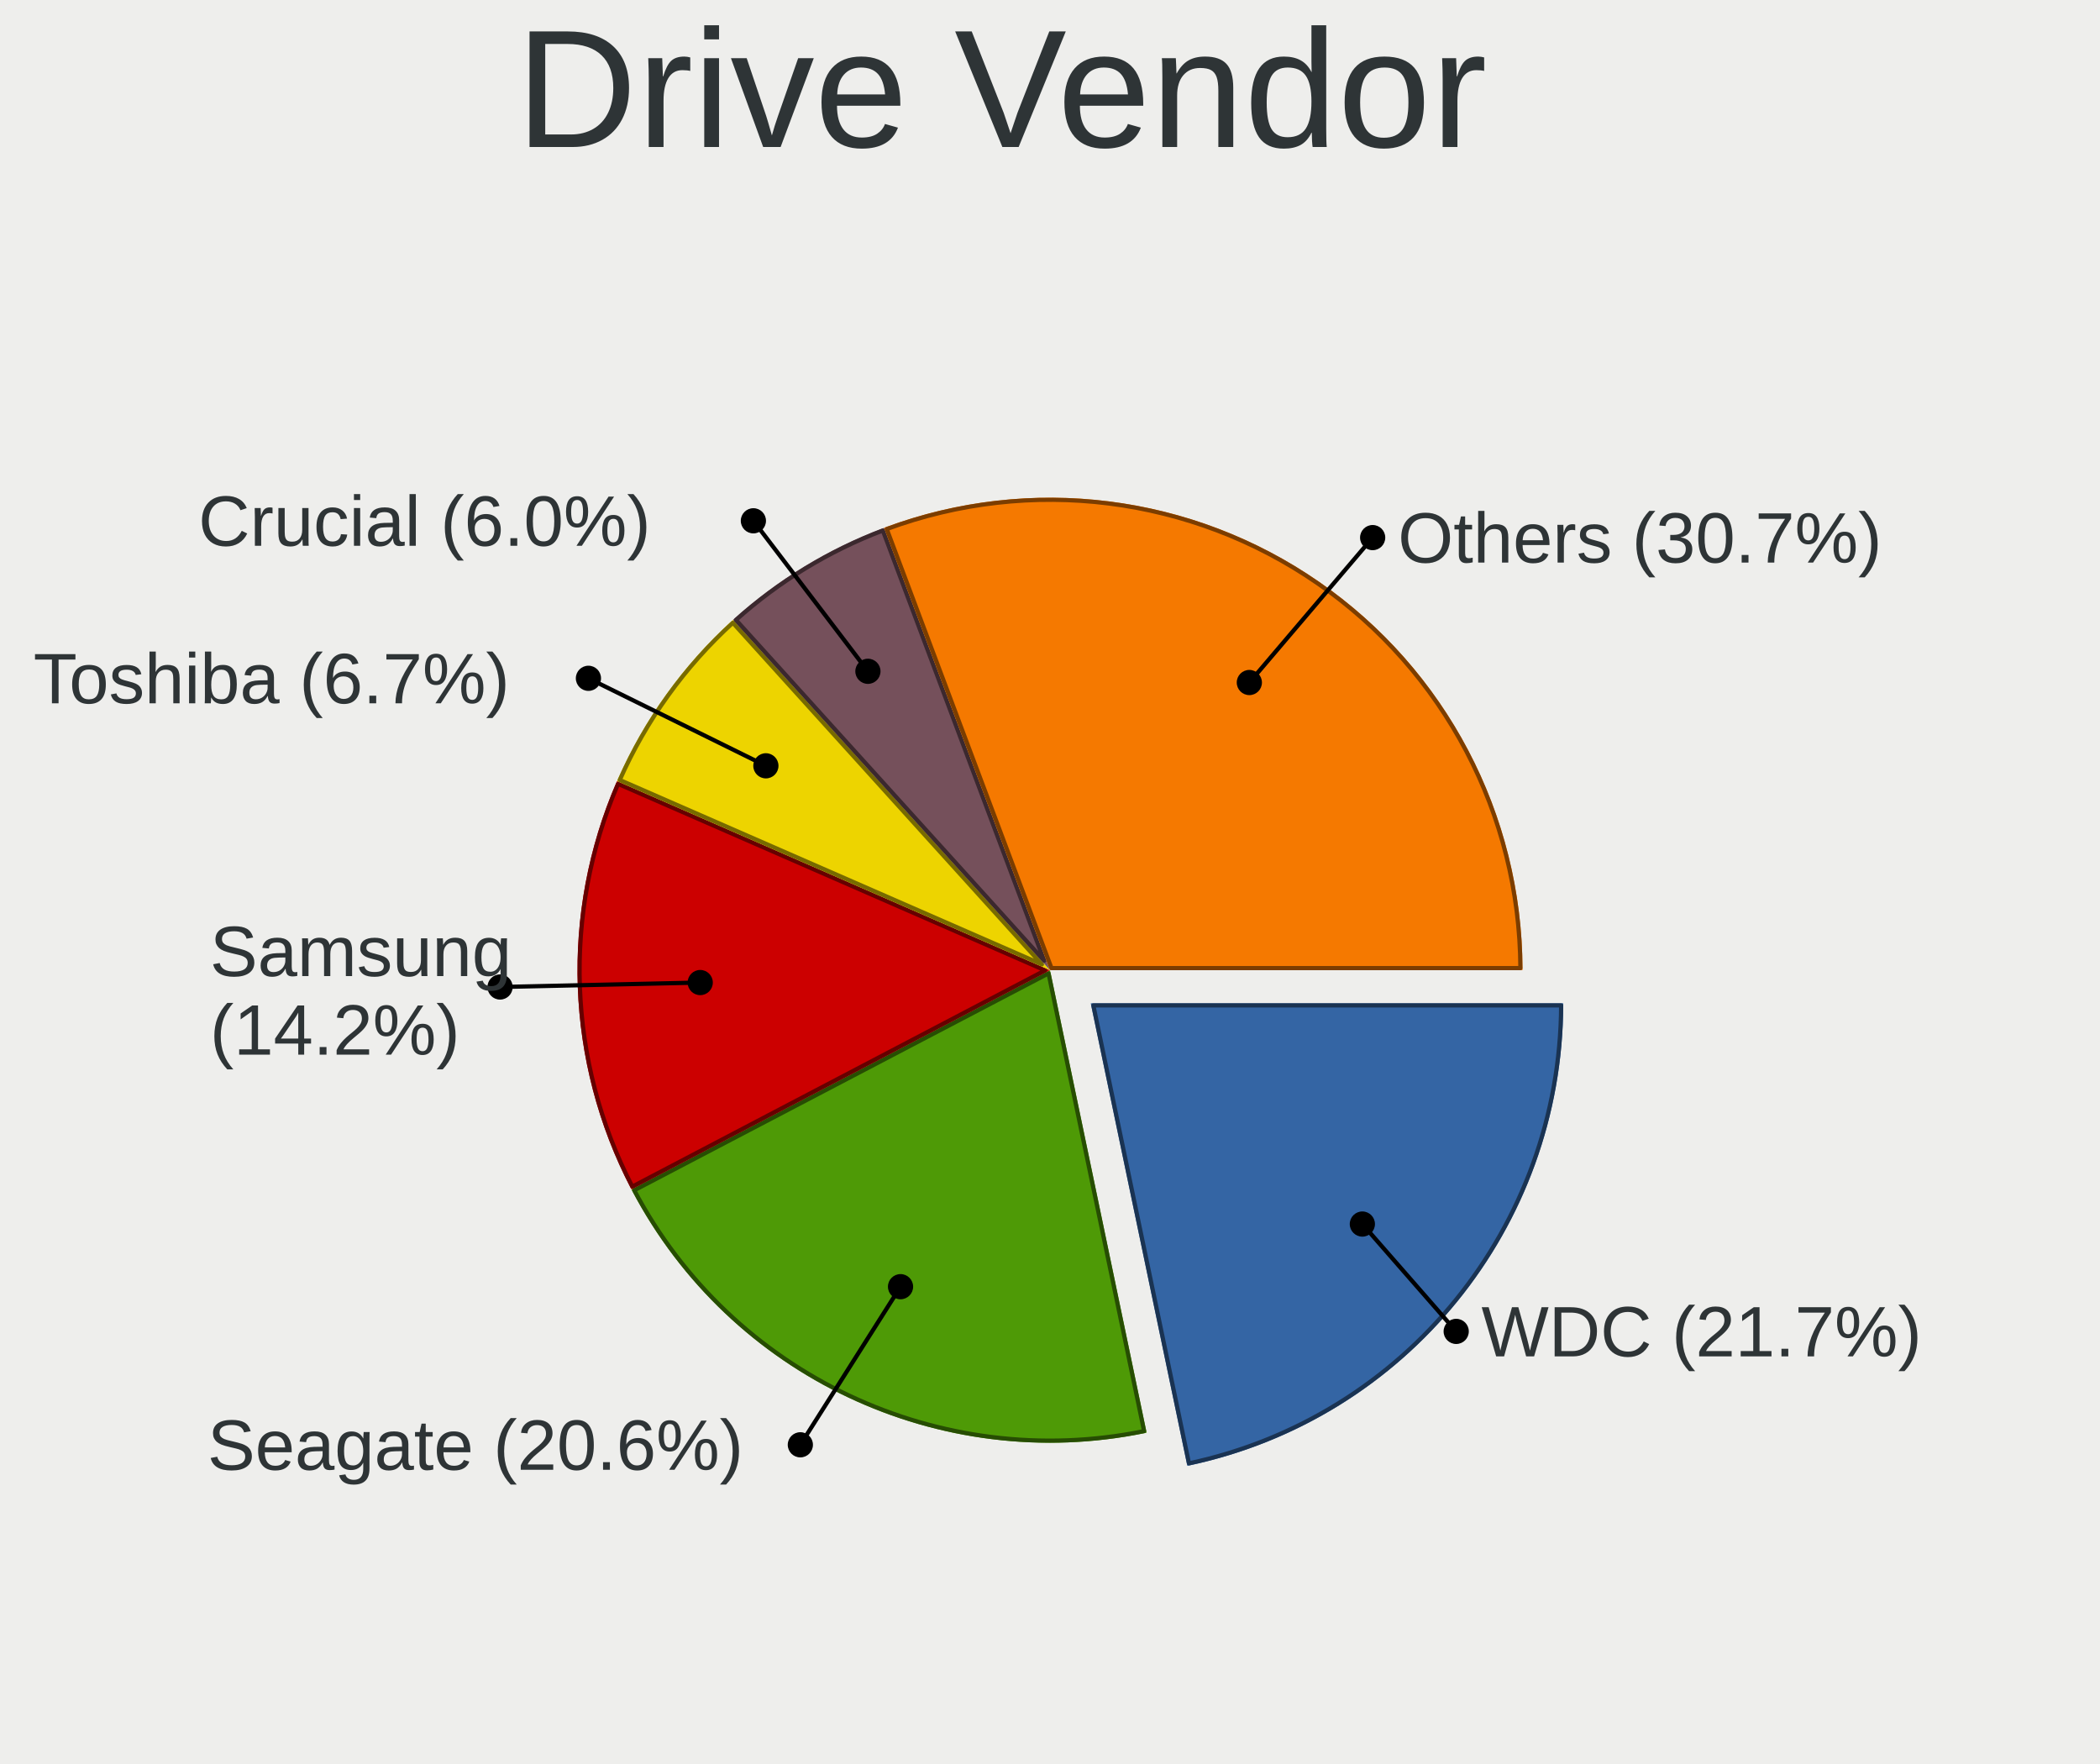
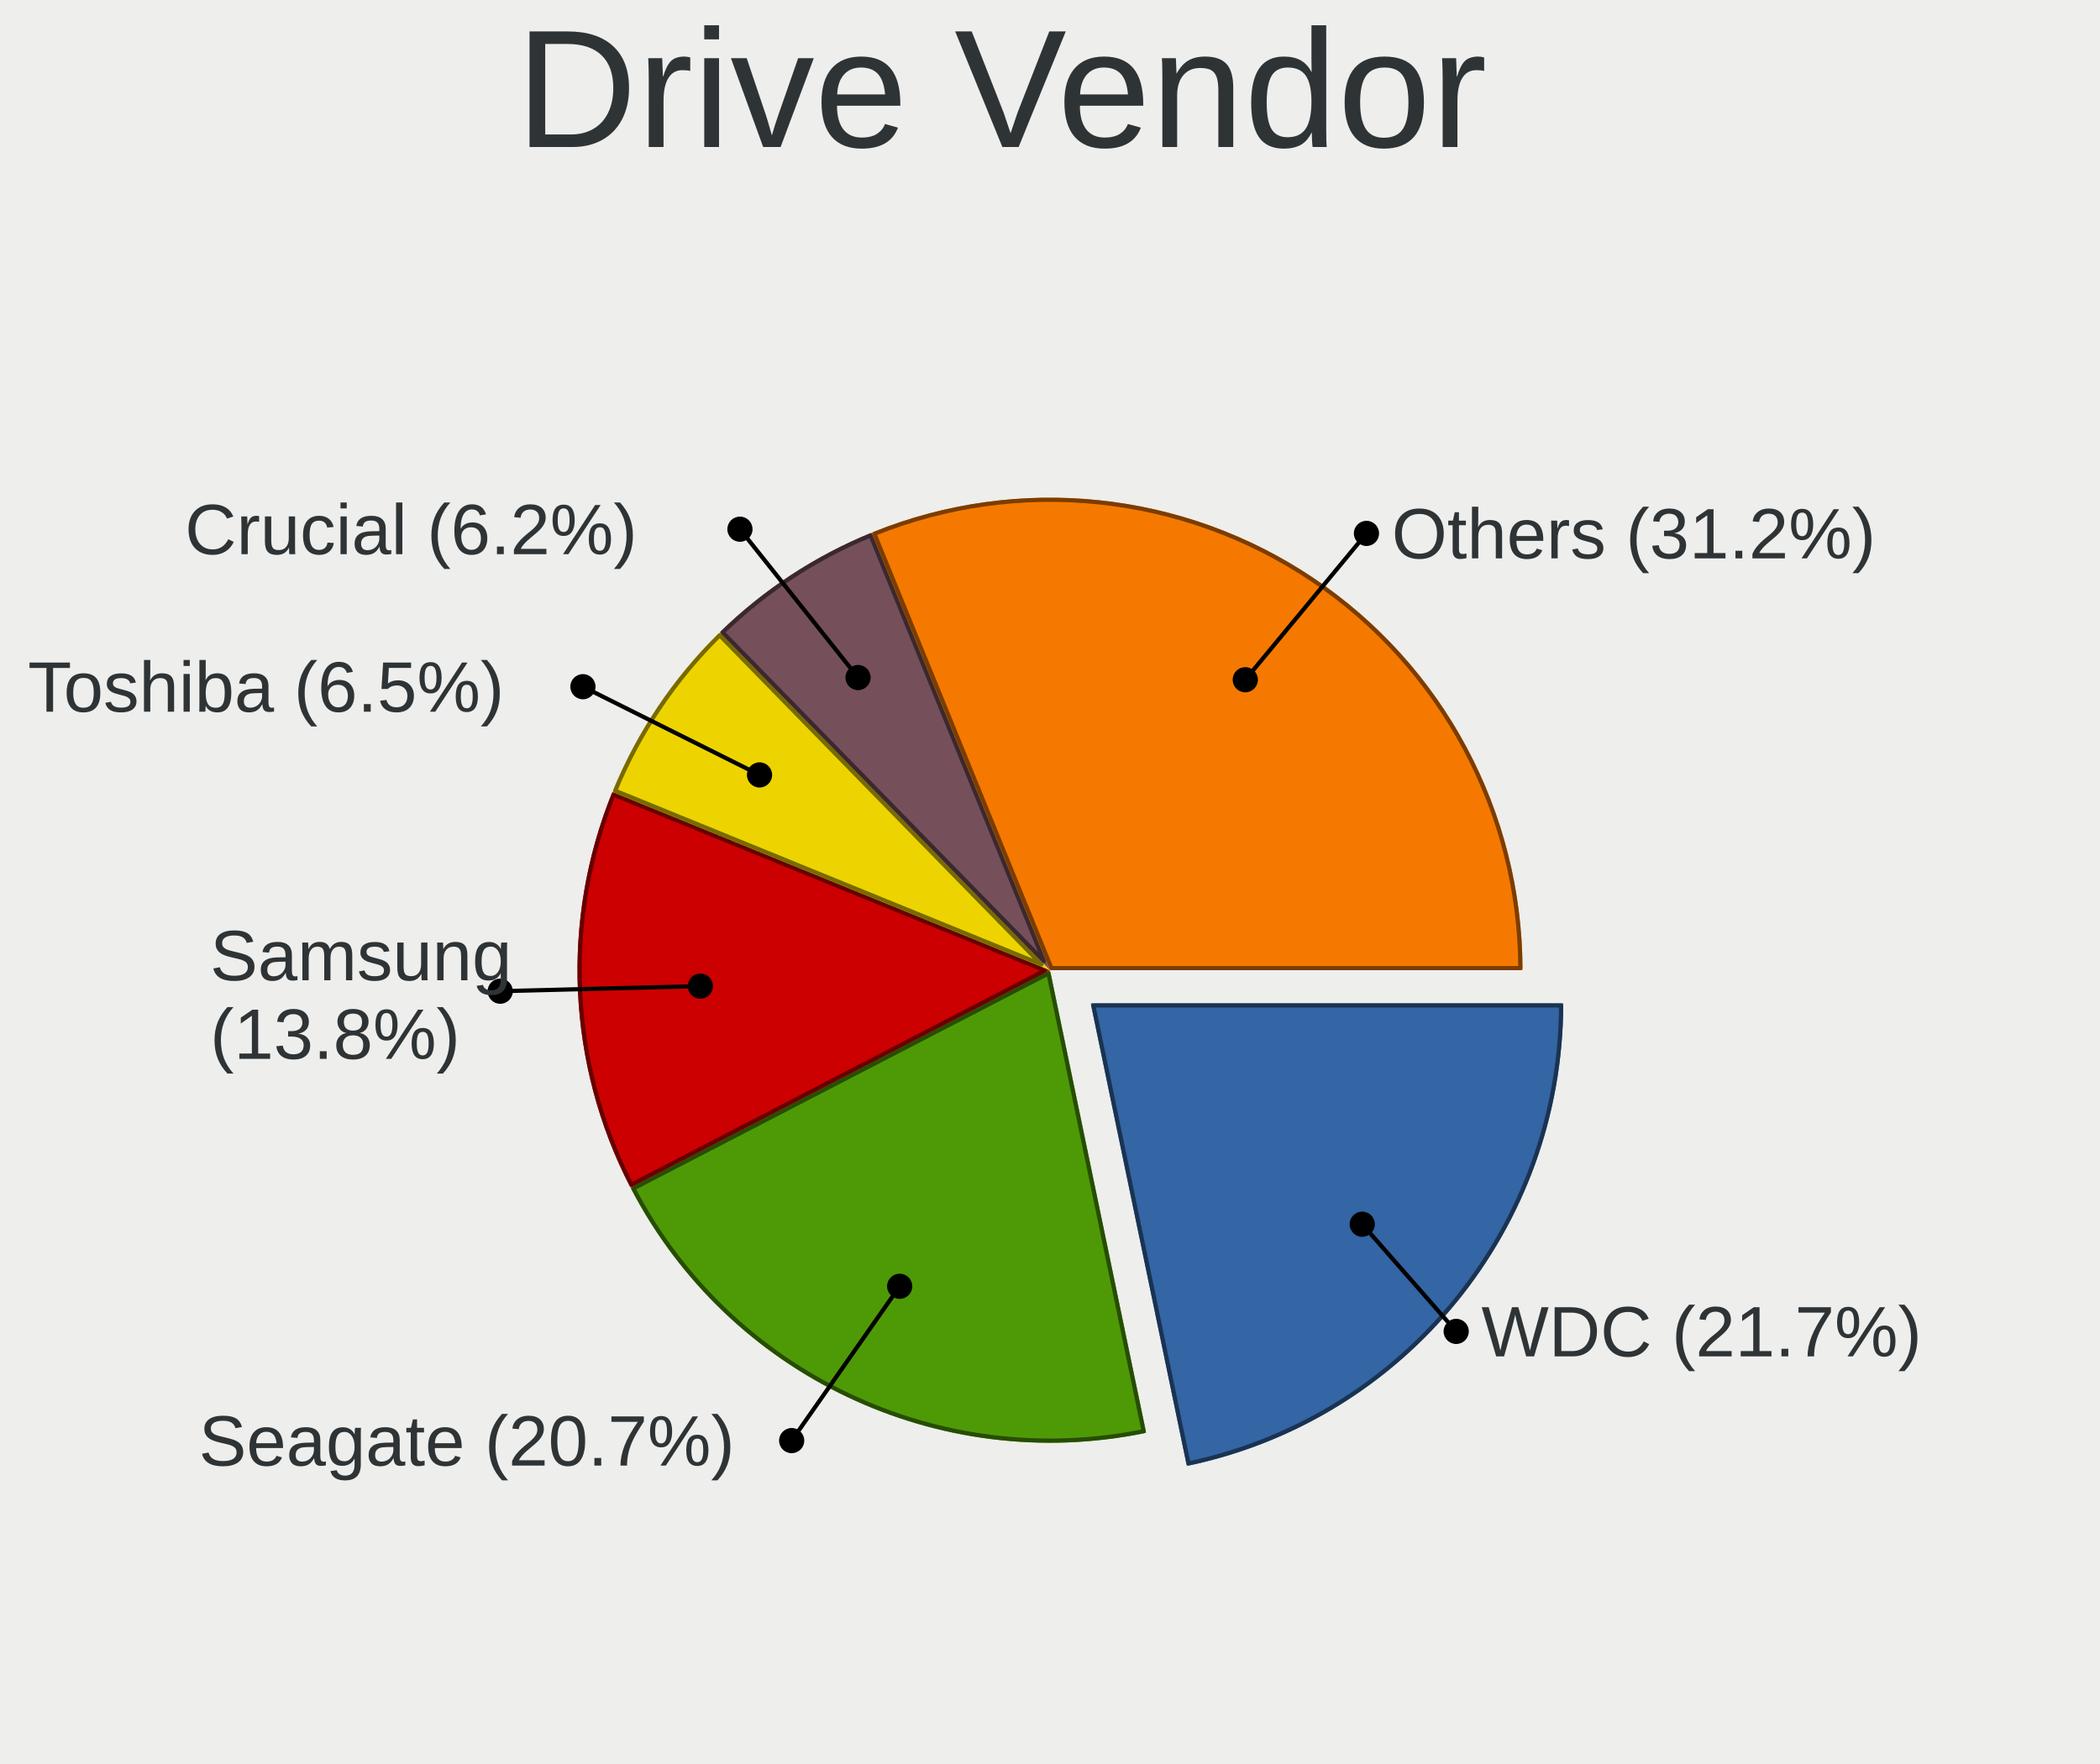
<svg xmlns="http://www.w3.org/2000/svg" width="500" height="420" version="1.0" id="ezcGraph">
  <defs />
  <g id="ezcGraphChart" color-rendering="optimizeQuality" shape-rendering="geometricPrecision" text-rendering="optimizeLegibility">
    <path d=" M 0,420 L 0,0 L 500,0 L 500,420 L 0,420 z " style="fill: #eeeeec; fill-opacity: 1.00; stroke: none;" id="ezcGraphPolygon_1" />
    <path d=" M 0,42 L 0,0 L 500,0 L 500,42 L 0,42 z " style="fill: #000000; fill-opacity: 0.00; stroke: none;" id="ezcGraphPolygon_2" />
-     <path d="M 259.70,238.88 L 372.20,238.88 A 112.50,112.50 0 0,1 282.70,349.01 z" style="fill: #3465a4; fill-opacity: 1.00; stroke: none; cursor: pointer;" id="ezcGraphCircleSector_4" />
-     <path d="M 260.32,239.38 L 371.70,239.38 A 112.00,112.00 0 0,1 283.09,348.42 z" style="fill: none; stroke: #1a3352; stroke-width: 1; stroke-opacity: 1.00; stroke-linecap: round; stroke-linejoin: round;" id="ezcGraphCircleSector_5" />
-     <path d="M 250.00,231.00 L 273.00,341.12 A 112.50,112.50 0 0,1 150.34,283.19 z" style="fill: #4e9a06; fill-opacity: 1.00; stroke: none; cursor: pointer;" id="ezcGraphCircleSector_6" />
-     <path d="M 249.65,231.75 L 272.41,340.74 A 112.00,112.00 0 0,1 151.01,283.40 z" style="fill: none; stroke: #274d03; stroke-width: 1; stroke-opacity: 1.00; stroke-linecap: round; stroke-linejoin: round;" id="ezcGraphCircleSector_7" />
-     <path d="M 250.00,231.00 L 150.34,283.19 A 112.50,112.50 0 0,1 146.91,185.97 z" style="fill: #cc0000; fill-opacity: 1.00; stroke: none; cursor: pointer;" id="ezcGraphCircleSector_8" />
-     <path d="M 248.84,231.04 L 150.55,282.52 A 112.00,112.00 0 0,1 147.16,186.63 z" style="fill: none; stroke: #660000; stroke-width: 1; stroke-opacity: 1.00; stroke-linecap: round; stroke-linejoin: round;" id="ezcGraphCircleSector_9" />
-     <path d="M 250.00,231.00 L 146.91,185.97 A 112.50,112.50 0 0,1 174.53,147.57 z" style="fill: #edd400; fill-opacity: 1.00; stroke: none; cursor: pointer;" id="ezcGraphCircleSector_10" />
-     <path d="M 248.07,229.61 L 147.56,185.71 A 112.00,112.00 0 0,1 174.49,148.28 z" style="fill: none; stroke: #776a00; stroke-width: 1; stroke-opacity: 1.00; stroke-linecap: round; stroke-linejoin: round;" id="ezcGraphCircleSector_11" />
-     <path d="M 250.00,231.00 L 174.53,147.57 A 112.50,112.50 0 0,1 210.49,125.67 z" style="fill: #75505b; fill-opacity: 1.00; stroke: none; cursor: pointer;" id="ezcGraphCircleSector_12" />
-     <path d="M 248.61,228.72 L 175.23,147.61 A 112.00,112.00 0 0,1 210.20,126.31 z" style="fill: none; stroke: #3b282e; stroke-width: 1; stroke-opacity: 1.00; stroke-linecap: round; stroke-linejoin: round;" id="ezcGraphCircleSector_13" />
-     <path d="M 250.00,231.00 L 210.49,125.67 A 112.50,112.50 0 0,1 362.50,231.00 z" style="fill: #f57900; fill-opacity: 1.00; stroke: none;" id="ezcGraphCircleSector_14" />
-     <path d="M 250.35,230.50 L 211.13,125.96 A 112.00,112.00 0 0,1 362.00,230.50 z" style="fill: none; stroke: #7b3d00; stroke-width: 1; stroke-opacity: 1.00; stroke-linecap: round; stroke-linejoin: round;" id="ezcGraphCircleSector_15" />
-     <path d=" M 206.647,159.832 L 179.378,124" style="fill: none; stroke: #000000; stroke-width: 1; stroke-opacity: 1.00; stroke-linecap: round; stroke-linejoin: round;" id="ezcGraphLine_16" />
-     <ellipse cx="206.647" cy="159.832" rx="3" ry="3" style="fill: #000000; fill-opacity: 1.00; stroke: none;" id="ezcGraphCircle_17" />
-     <ellipse cx="179.378" cy="124" rx="3" ry="3" style="fill: #000000; fill-opacity: 1.00; stroke: none;" id="ezcGraphCircle_18" />
-     <path d=" M 182.352,182.336 L 140.102,161.5" style="fill: none; stroke: #000000; stroke-width: 1; stroke-opacity: 1.00; stroke-linecap: round; stroke-linejoin: round;" id="ezcGraphLine_20" />
-     <ellipse cx="182.352" cy="182.336" rx="3" ry="3" style="fill: #000000; fill-opacity: 1.00; stroke: none;" id="ezcGraphCircle_21" />
-     <ellipse cx="140.102" cy="161.5" rx="3" ry="3" style="fill: #000000; fill-opacity: 1.00; stroke: none;" id="ezcGraphCircle_22" />
-     <path d=" M 166.719,233.941 L 119.064,235" style="fill: none; stroke: #000000; stroke-width: 1; stroke-opacity: 1.00; stroke-linecap: round; stroke-linejoin: round;" id="ezcGraphLine_24" />
-     <ellipse cx="166.719" cy="233.941" rx="3" ry="3" style="fill: #000000; fill-opacity: 1.00; stroke: none;" id="ezcGraphCircle_25" />
-     <ellipse cx="119.064" cy="235" rx="3" ry="3" style="fill: #000000; fill-opacity: 1.00; stroke: none;" id="ezcGraphCircle_26" />
-     <path d=" M 214.412,306.352 L 190.558,344" style="fill: none; stroke: #000000; stroke-width: 1; stroke-opacity: 1.00; stroke-linecap: round; stroke-linejoin: round;" id="ezcGraphLine_28" />
-     <ellipse cx="214.412" cy="306.352" rx="3" ry="3" style="fill: #000000; fill-opacity: 1.00; stroke: none;" id="ezcGraphCircle_29" />
-     <ellipse cx="190.558" cy="344" rx="3" ry="3" style="fill: #000000; fill-opacity: 1.00; stroke: none;" id="ezcGraphCircle_30" />
-     <path d=" M 297.463,162.504 L 326.824,128" style="fill: none; stroke: #000000; stroke-width: 1; stroke-opacity: 1.00; stroke-linecap: round; stroke-linejoin: round;" id="ezcGraphLine_32" />
-     <ellipse cx="297.463" cy="162.504" rx="3" ry="3" style="fill: #000000; fill-opacity: 1.00; stroke: none;" id="ezcGraphCircle_33" />
-     <ellipse cx="326.824" cy="128" rx="3" ry="3" style="fill: #000000; fill-opacity: 1.00; stroke: none;" id="ezcGraphCircle_34" />
-     <path d=" M 324.37,291.441 L 346.714,317" style="fill: none; stroke: #000000; stroke-width: 1; stroke-opacity: 1.00; stroke-linecap: round; stroke-linejoin: round;" id="ezcGraphLine_36" />
-     <ellipse cx="324.37" cy="291.441" rx="3" ry="3" style="fill: #000000; fill-opacity: 1.00; stroke: none;" id="ezcGraphCircle_37" />
+     <path d="M 259.70,238.89 L 372.20,238.89 A 112.50,112.50 0 0,1 282.59,349.04 z" style="fill: #3465a4; fill-opacity: 1.00; stroke: none; cursor: pointer;" id="ezcGraphCircleSector_4" />
+     <path d="M 260.31,239.39 L 371.70,239.39 A 112.00,112.00 0 0,1 282.97,348.44 z" style="fill: none; stroke: #1a3352; stroke-width: 1; stroke-opacity: 1.00; stroke-linecap: round; stroke-linejoin: round;" id="ezcGraphCircleSector_5" />
+     <path d="M 250.00,231.00 L 272.89,341.15 A 112.50,112.50 0 0,1 150.11,282.76 z" style="fill: #4e9a06; fill-opacity: 1.00; stroke: none; cursor: pointer;" id="ezcGraphCircleSector_6" />
+     <path d="M 249.64,231.75 L 272.30,340.76 A 112.00,112.00 0 0,1 150.79,282.97 z" style="fill: none; stroke: #274d03; stroke-width: 1; stroke-opacity: 1.00; stroke-linecap: round; stroke-linejoin: round;" id="ezcGraphCircleSector_7" />
+     <path d="M 250.00,231.00 L 150.11,282.76 A 112.50,112.50 0 0,1 145.82,188.54 z" style="fill: #cc0000; fill-opacity: 1.00; stroke: none; cursor: pointer;" id="ezcGraphCircleSector_8" />
+     <path d="M 248.81,231.05 L 150.33,282.08 A 112.00,112.00 0 0,1 146.09,189.19 z" style="fill: none; stroke: #660000; stroke-width: 1; stroke-opacity: 1.00; stroke-linecap: round; stroke-linejoin: round;" id="ezcGraphCircleSector_9" />
+     <path d="M 250.00,231.00 L 145.82,188.54 A 112.50,112.50 0 0,1 171.36,150.55 z" style="fill: #edd400; fill-opacity: 1.00; stroke: none; cursor: pointer;" id="ezcGraphCircleSector_10" />
+     <path d="M 247.96,229.63 L 146.47,188.27 A 112.00,112.00 0 0,1 171.35,151.26 z" style="fill: none; stroke: #776a00; stroke-width: 1; stroke-opacity: 1.00; stroke-linecap: round; stroke-linejoin: round;" id="ezcGraphCircleSector_11" />
+     <path d="M 250.00,231.00 L 171.36,150.55 A 112.50,112.50 0 0,1 207.54,126.82 z" style="fill: #75505b; fill-opacity: 1.00; stroke: none; cursor: pointer;" id="ezcGraphCircleSector_12" />
+     <path d="M 248.57,228.83 L 172.07,150.56 A 112.00,112.00 0 0,1 207.27,127.47 z" style="fill: none; stroke: #3b282e; stroke-width: 1; stroke-opacity: 1.00; stroke-linecap: round; stroke-linejoin: round;" id="ezcGraphCircleSector_13" />
+     <path d="M 250.00,231.00 L 207.54,126.82 A 112.50,112.50 0 0,1 362.50,231.00 z" style="fill: #f57900; fill-opacity: 1.00; stroke: none;" id="ezcGraphCircleSector_14" />
+     <path d="M 250.34,230.50 L 208.19,127.09 A 112.00,112.00 0 0,1 362.00,230.50 z" style="fill: none; stroke: #7b3d00; stroke-width: 1; stroke-opacity: 1.00; stroke-linecap: round; stroke-linejoin: round;" id="ezcGraphCircleSector_15" />
+     <path d=" M 204.296,161.318 L 176.177,126" style="fill: none; stroke: #000000; stroke-width: 1; stroke-opacity: 1.00; stroke-linecap: round; stroke-linejoin: round;" id="ezcGraphLine_16" />
+     <ellipse cx="204.296" cy="161.318" rx="3" ry="3" style="fill: #000000; fill-opacity: 1.00; stroke: none;" id="ezcGraphCircle_17" />
+     <ellipse cx="176.177" cy="126" rx="3" ry="3" style="fill: #000000; fill-opacity: 1.00; stroke: none;" id="ezcGraphCircle_18" />
+     <path d=" M 180.843,184.506 L 138.792,163.5" style="fill: none; stroke: #000000; stroke-width: 1; stroke-opacity: 1.00; stroke-linecap: round; stroke-linejoin: round;" id="ezcGraphLine_20" />
+     <ellipse cx="180.843" cy="184.506" rx="3" ry="3" style="fill: #000000; fill-opacity: 1.00; stroke: none;" id="ezcGraphCircle_21" />
+     <ellipse cx="138.792" cy="163.5" rx="3" ry="3" style="fill: #000000; fill-opacity: 1.00; stroke: none;" id="ezcGraphCircle_22" />
+     <path d=" M 166.753,234.793 L 119.1,236" style="fill: none; stroke: #000000; stroke-width: 1; stroke-opacity: 1.00; stroke-linecap: round; stroke-linejoin: round;" id="ezcGraphLine_24" />
+     <ellipse cx="166.753" cy="234.793" rx="3" ry="3" style="fill: #000000; fill-opacity: 1.00; stroke: none;" id="ezcGraphCircle_25" />
+     <ellipse cx="119.1" cy="236" rx="3" ry="3" style="fill: #000000; fill-opacity: 1.00; stroke: none;" id="ezcGraphCircle_26" />
+     <path d=" M 214.21,306.256 L 188.493,343" style="fill: none; stroke: #000000; stroke-width: 1; stroke-opacity: 1.00; stroke-linecap: round; stroke-linejoin: round;" id="ezcGraphLine_28" />
+     <ellipse cx="214.21" cy="306.256" rx="3" ry="3" style="fill: #000000; fill-opacity: 1.00; stroke: none;" id="ezcGraphCircle_29" />
+     <ellipse cx="188.493" cy="343" rx="3" ry="3" style="fill: #000000; fill-opacity: 1.00; stroke: none;" id="ezcGraphCircle_30" />
+     <path d=" M 296.495,161.843 L 325.347,127" style="fill: none; stroke: #000000; stroke-width: 1; stroke-opacity: 1.00; stroke-linecap: round; stroke-linejoin: round;" id="ezcGraphLine_32" />
+     <ellipse cx="296.495" cy="161.843" rx="3" ry="3" style="fill: #000000; fill-opacity: 1.00; stroke: none;" id="ezcGraphCircle_33" />
+     <ellipse cx="325.347" cy="127" rx="3" ry="3" style="fill: #000000; fill-opacity: 1.00; stroke: none;" id="ezcGraphCircle_34" />
+     <path d=" M 324.339,291.479 L 346.714,317" style="fill: none; stroke: #000000; stroke-width: 1; stroke-opacity: 1.00; stroke-linecap: round; stroke-linejoin: round;" id="ezcGraphLine_36" />
+     <ellipse cx="324.339" cy="291.479" rx="3" ry="3" style="fill: #000000; fill-opacity: 1.00; stroke: none;" id="ezcGraphCircle_37" />
    <ellipse cx="346.714" cy="317" rx="3" ry="3" style="fill: #000000; fill-opacity: 1.00; stroke: none;" id="ezcGraphCircle_38" />
    <g id="ezcGraphTextBox_3">
      <path d=" M 122.3,42 L 122.3,0.5 L 378.2,0.5 L 378.2,42 L 122.3,42 z " style="fill: #ffffff; fill-opacity: 0.00; stroke: none;" id="ezcGraphPolygon_40" />
      <text id="ezcGraphTextBox_3_text" x="122.8" text-length="254.4px" y="35" style="font-size: 40px; font-family: 'Arial'; fill: #2e3436; fill-opacity: 1.00; stroke: none;">Drive Vendor</text>
    </g>
    <g id="ezcGraphTextBox_19" style=" cursor: pointer;">
-       <path d=" M 46.738,133.5 L 46.738,115 L 174.378,115 L 174.378,133.5 L 46.738,133.5 z " style="fill: #ffffff; fill-opacity: 0.00; stroke: none;" id="ezcGraphPolygon_41" />
-       <text id="ezcGraphTextBox_19_text" x="47.238" text-length="126.14px" y="129.95" style="font-size: 17px; font-family: 'Arial'; fill: #2e3436; fill-opacity: 1.00; stroke: none;">Crucial (6.0%)</text>
+       <path d=" M 43.537,135.5 L 43.537,117 L 171.177,117 L 171.177,135.5 L 43.537,135.5 z " style="fill: #ffffff; fill-opacity: 0.00; stroke: none;" id="ezcGraphPolygon_41" />
+       <text id="ezcGraphTextBox_19_text" x="44.037" text-length="126.14px" y="131.95" style="font-size: 17px; font-family: 'Arial'; fill: #2e3436; fill-opacity: 1.00; stroke: none;">Crucial (6.2%)</text>
    </g>
    <g id="ezcGraphTextBox_23" style=" cursor: pointer;">
-       <path d=" M 7.462,171 L 7.462,152.5 L 135.102,152.5 L 135.102,171 L 7.462,171 z " style="fill: #ffffff; fill-opacity: 0.00; stroke: none;" id="ezcGraphPolygon_42" />
-       <text id="ezcGraphTextBox_23_text" x="7.962" text-length="126.14px" y="167.45" style="font-size: 17px; font-family: 'Arial'; fill: #2e3436; fill-opacity: 1.00; stroke: none;">Toshiba (6.7%)</text>
+       <path d=" M 6.152,173 L 6.152,154.5 L 133.792,154.5 L 133.792,173 L 6.152,173 z " style="fill: #ffffff; fill-opacity: 0.00; stroke: none;" id="ezcGraphPolygon_42" />
+       <text id="ezcGraphTextBox_23_text" x="6.652" text-length="126.14px" y="169.45" style="font-size: 17px; font-family: 'Arial'; fill: #2e3436; fill-opacity: 1.00; stroke: none;">Toshiba (6.5%)</text>
    </g>
    <g id="ezcGraphTextBox_27" style=" cursor: pointer;">
-       <path d=" M 49.494,253.05 L 49.494,217.45 L 114.064,217.45 L 114.064,253.05 L 49.494,253.05 z " style="fill: #ffffff; fill-opacity: 0.00; stroke: none;" id="ezcGraphPolygon_43" />
-       <text id="ezcGraphTextBox_27_text" x="49.994" text-length="63.07px" y="232.4" style="font-size: 17px; font-family: 'Arial'; fill: #2e3436; fill-opacity: 1.00; stroke: none;">Samsung</text>
-       <text id="ezcGraphTextBox_27_text" x="49.994" text-length="63.07px" y="251.1" style="font-size: 17px; font-family: 'Arial'; fill: #2e3436; fill-opacity: 1.00; stroke: none;">(14.2%)</text>
+       <path d=" M 49.53,254.05 L 49.53,218.45 L 114.1,218.45 L 114.1,254.05 L 49.53,254.05 z " style="fill: #ffffff; fill-opacity: 0.00; stroke: none;" id="ezcGraphPolygon_43" />
+       <text id="ezcGraphTextBox_27_text" x="50.03" text-length="63.07px" y="233.4" style="font-size: 17px; font-family: 'Arial'; fill: #2e3436; fill-opacity: 1.00; stroke: none;">Samsung</text>
+       <text id="ezcGraphTextBox_27_text" x="50.03" text-length="63.07px" y="252.1" style="font-size: 17px; font-family: 'Arial'; fill: #2e3436; fill-opacity: 1.00; stroke: none;">(13.8%)</text>
    </g>
    <g id="ezcGraphTextBox_31" style=" cursor: pointer;">
-       <path d=" M 48.908,353.5 L 48.908,335 L 185.558,335 L 185.558,353.5 L 48.908,353.5 z " style="fill: #ffffff; fill-opacity: 0.00; stroke: none;" id="ezcGraphPolygon_44" />
-       <text id="ezcGraphTextBox_31_text" x="49.408" text-length="135.15px" y="349.95" style="font-size: 17px; font-family: 'Arial'; fill: #2e3436; fill-opacity: 1.00; stroke: none;">Seagate (20.6%)</text>
+       <path d=" M 46.843,352.5 L 46.843,334 L 183.493,334 L 183.493,352.5 L 46.843,352.5 z " style="fill: #ffffff; fill-opacity: 0.00; stroke: none;" id="ezcGraphPolygon_44" />
+       <text id="ezcGraphTextBox_31_text" x="47.343" text-length="135.15px" y="348.95" style="font-size: 17px; font-family: 'Arial'; fill: #2e3436; fill-opacity: 1.00; stroke: none;">Seagate (20.7%)</text>
    </g>
    <g id="ezcGraphTextBox_35">
-       <path d=" M 332.324,137.5 L 332.324,119 L 459.964,119 L 459.964,137.5 L 332.324,137.5 z " style="fill: #ffffff; fill-opacity: 0.00; stroke: none;" id="ezcGraphPolygon_45" />
-       <text id="ezcGraphTextBox_35_text" x="332.824" text-length="126.14px" y="133.95" style="font-size: 17px; font-family: 'Arial'; fill: #2e3436; fill-opacity: 1.00; stroke: none;">Others (30.7%)</text>
+       <path d=" M 330.847,136.5 L 330.847,118 L 458.487,118 L 458.487,136.5 L 330.847,136.5 z " style="fill: #ffffff; fill-opacity: 0.00; stroke: none;" id="ezcGraphPolygon_45" />
+       <text id="ezcGraphTextBox_35_text" x="331.347" text-length="126.14px" y="132.95" style="font-size: 17px; font-family: 'Arial'; fill: #2e3436; fill-opacity: 1.00; stroke: none;">Others (31.2%)</text>
    </g>
    <g id="ezcGraphTextBox_39" style=" cursor: pointer;">
      <path d=" M 352.214,326.5 L 352.214,308 L 452.824,308 L 452.824,326.5 L 352.214,326.5 z " style="fill: #ffffff; fill-opacity: 0.00; stroke: none;" id="ezcGraphPolygon_46" />
      <text id="ezcGraphTextBox_39_text" x="352.714" text-length="99.11px" y="322.95" style="font-size: 17px; font-family: 'Arial'; fill: #2e3436; fill-opacity: 1.00; stroke: none;">WDC (21.7%)</text>
    </g>
  </g>
</svg>
